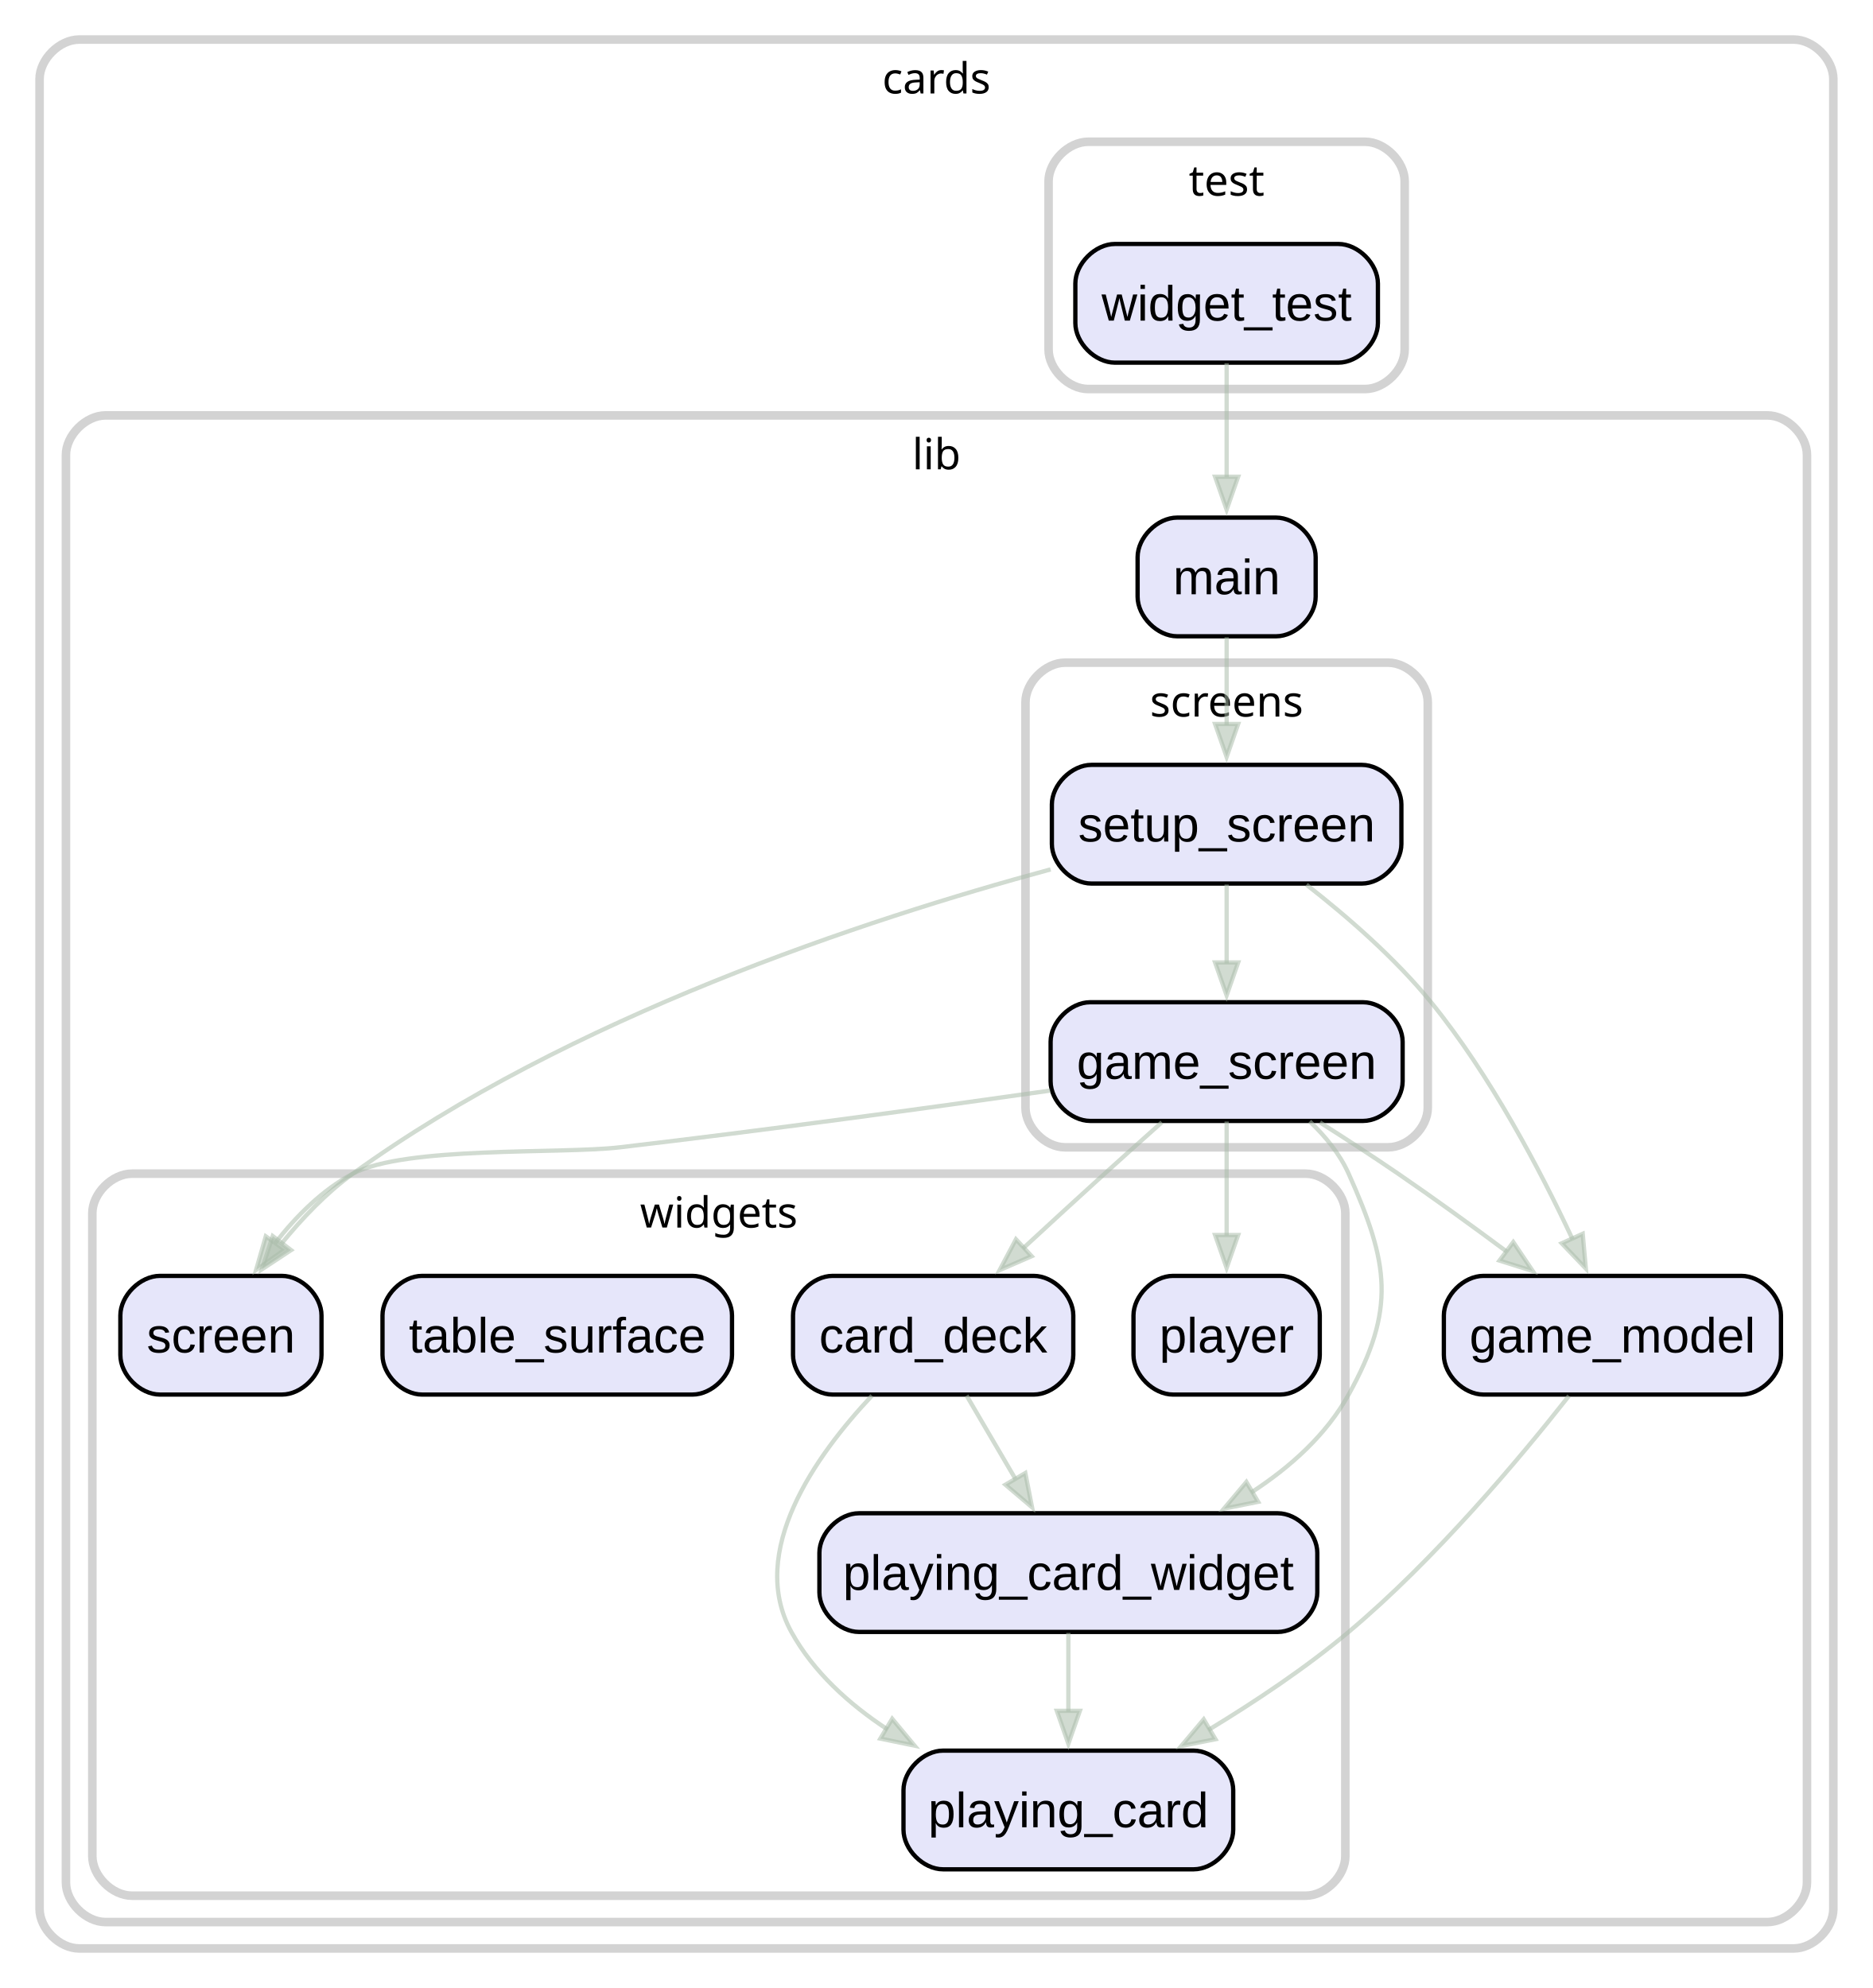
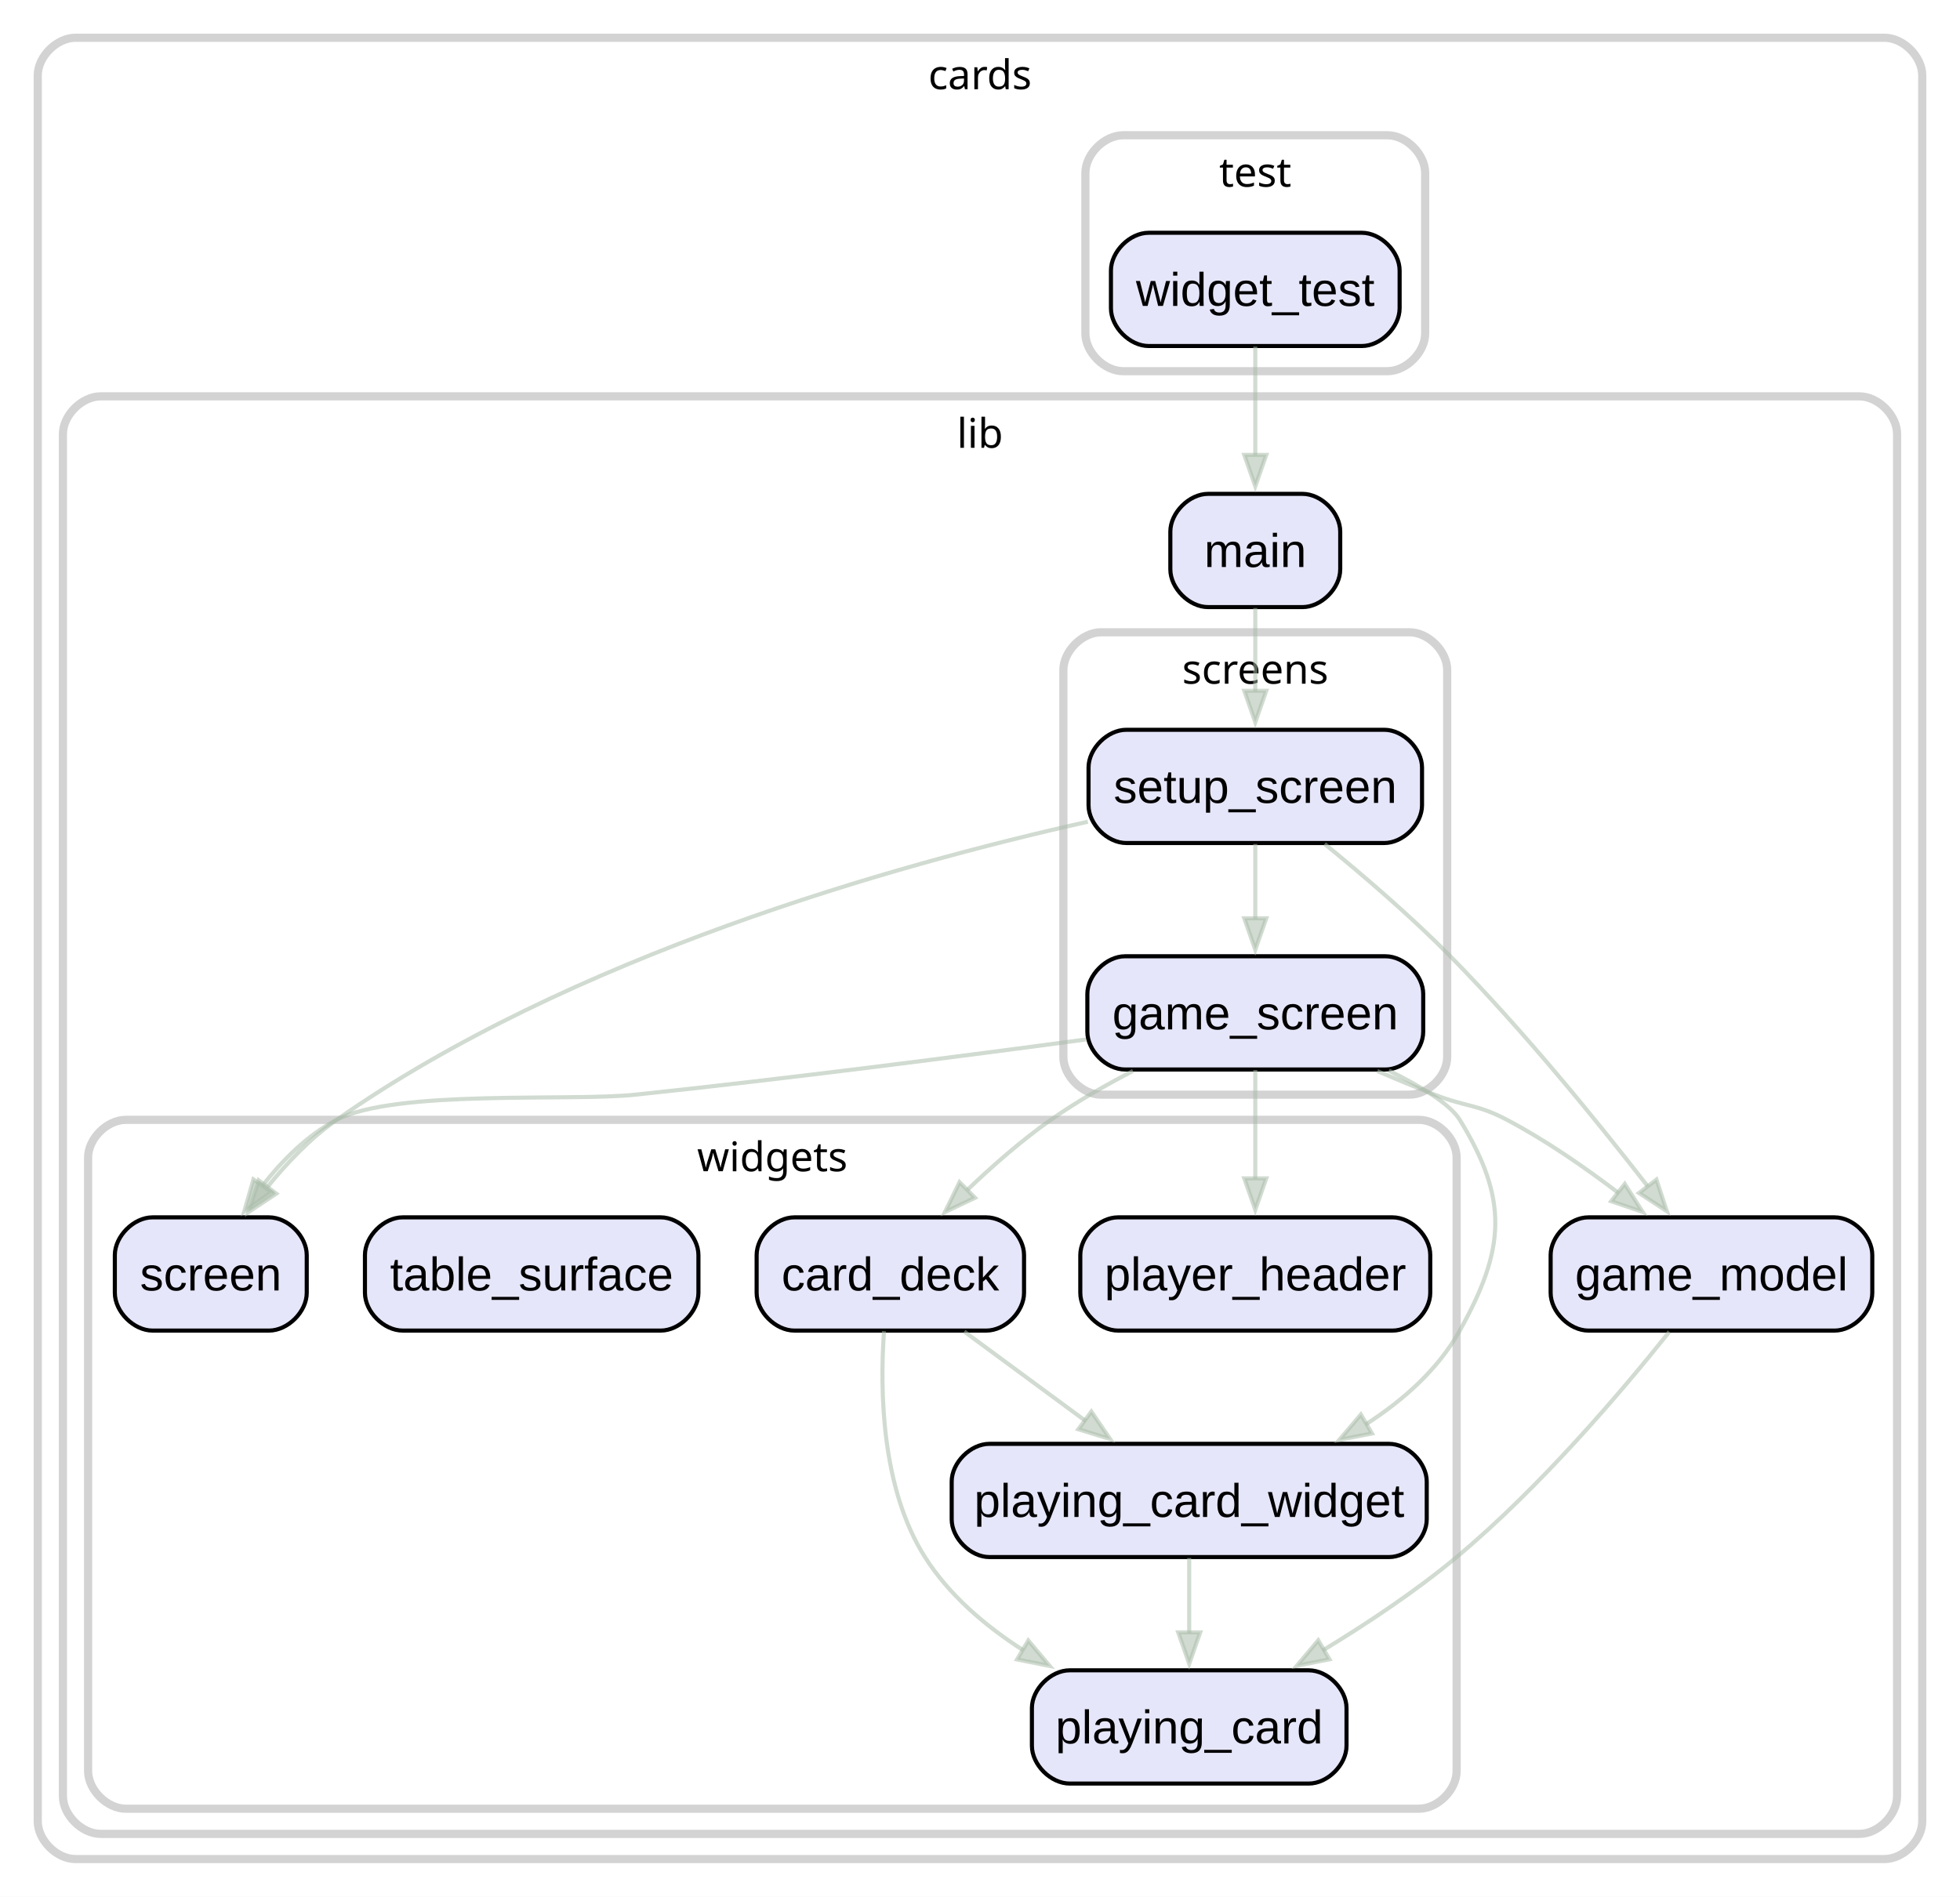
- <svg xmlns="http://www.w3.org/2000/svg" width="568pt" height="603pt" viewBox="0.00 0.00 568.00 603.00">
+ <svg xmlns="http://www.w3.org/2000/svg" width="623pt" height="603pt" viewBox="0.00 0.00 623.00 603.00">
  <g id="graph0" class="graph" transform="scale(1 1) rotate(0) translate(4 599)">
-     <polygon fill="white" stroke="none" points="-4,4 -4,-599 564,-599 564,4 -4,4" />
+     <polygon fill="white" stroke="none" points="-4,4 -4,-599 619,-599 619,4 -4,4" />
    <g id="clust1" class="cluster">
-       <path fill="none" stroke="lightgray" stroke-width="2.6" d="M20,-8C20,-8 540,-8 540,-8 546,-8 552,-14 552,-20 552,-20 552,-575 552,-575 552,-581 546,-587 540,-587 540,-587 20,-587 20,-587 14,-587 8,-581 8,-575 8,-575 8,-20 8,-20 8,-14 14,-8 20,-8" />
-       <text text-anchor="middle" x="280" y="-570.65" font-family="Arial Black" font-size="13.00">cards</text>
+       <path fill="none" stroke="lightgray" stroke-width="2.6" d="M20,-8C20,-8 595,-8 595,-8 601,-8 607,-14 607,-20 607,-20 607,-575 607,-575 607,-581 601,-587 595,-587 595,-587 20,-587 20,-587 14,-587 8,-581 8,-575 8,-575 8,-20 8,-20 8,-14 14,-8 20,-8" />
+       <text text-anchor="middle" x="307.5" y="-570.65" font-family="Arial Black" font-size="13.00">cards</text>
    </g>
    <g id="clust2" class="cluster">
-       <path fill="none" stroke="lightgray" stroke-width="2.6" d="M326,-481C326,-481 410,-481 410,-481 416,-481 422,-487 422,-493 422,-493 422,-544 422,-544 422,-550 416,-556 410,-556 410,-556 326,-556 326,-556 320,-556 314,-550 314,-544 314,-544 314,-493 314,-493 314,-487 320,-481 326,-481" />
-       <text text-anchor="middle" x="368" y="-539.65" font-family="Arial Black" font-size="13.00">test</text>
+       <path fill="none" stroke="lightgray" stroke-width="2.6" d="M353,-481C353,-481 437,-481 437,-481 443,-481 449,-487 449,-493 449,-493 449,-544 449,-544 449,-550 443,-556 437,-556 437,-556 353,-556 353,-556 347,-556 341,-550 341,-544 341,-544 341,-493 341,-493 341,-487 347,-481 353,-481" />
+       <text text-anchor="middle" x="395" y="-539.65" font-family="Arial Black" font-size="13.00">test</text>
    </g>
    <g id="clust3" class="cluster">
-       <path fill="none" stroke="lightgray" stroke-width="2.6" d="M28,-16C28,-16 532,-16 532,-16 538,-16 544,-22 544,-28 544,-28 544,-461 544,-461 544,-467 538,-473 532,-473 532,-473 28,-473 28,-473 22,-473 16,-467 16,-461 16,-461 16,-28 16,-28 16,-22 22,-16 28,-16" />
-       <text text-anchor="middle" x="280" y="-456.65" font-family="Arial Black" font-size="13.00">lib</text>
+       <path fill="none" stroke="lightgray" stroke-width="2.6" d="M28,-16C28,-16 587,-16 587,-16 593,-16 599,-22 599,-28 599,-28 599,-461 599,-461 599,-467 593,-473 587,-473 587,-473 28,-473 28,-473 22,-473 16,-467 16,-461 16,-461 16,-28 16,-28 16,-22 22,-16 28,-16" />
+       <text text-anchor="middle" x="307.5" y="-456.65" font-family="Arial Black" font-size="13.00">lib</text>
    </g>
    <g id="clust4" class="cluster">
-       <path fill="none" stroke="lightgray" stroke-width="2.6" d="M319,-251C319,-251 417,-251 417,-251 423,-251 429,-257 429,-263 429,-263 429,-386 429,-386 429,-392 423,-398 417,-398 417,-398 319,-398 319,-398 313,-398 307,-392 307,-386 307,-386 307,-263 307,-263 307,-257 313,-251 319,-251" />
-       <text text-anchor="middle" x="368" y="-381.65" font-family="Arial Black" font-size="13.00">screens</text>
+       <path fill="none" stroke="lightgray" stroke-width="2.6" d="M346,-251C346,-251 444,-251 444,-251 450,-251 456,-257 456,-263 456,-263 456,-386 456,-386 456,-392 450,-398 444,-398 444,-398 346,-398 346,-398 340,-398 334,-392 334,-386 334,-386 334,-263 334,-263 334,-257 340,-251 346,-251" />
+       <text text-anchor="middle" x="395" y="-381.65" font-family="Arial Black" font-size="13.00">screens</text>
    </g>
    <g id="clust5" class="cluster">
-       <path fill="none" stroke="lightgray" stroke-width="2.6" d="M36,-24C36,-24 392,-24 392,-24 398,-24 404,-30 404,-36 404,-36 404,-231 404,-231 404,-237 398,-243 392,-243 392,-243 36,-243 36,-243 30,-243 24,-237 24,-231 24,-231 24,-36 24,-36 24,-30 30,-24 36,-24" />
-       <text text-anchor="middle" x="214" y="-226.65" font-family="Arial Black" font-size="13.00">widgets</text>
+       <path fill="none" stroke="lightgray" stroke-width="2.6" d="M36,-24C36,-24 447,-24 447,-24 453,-24 459,-30 459,-36 459,-36 459,-231 459,-231 459,-237 453,-243 447,-243 447,-243 36,-243 36,-243 30,-243 24,-237 24,-231 24,-231 24,-36 24,-36 24,-30 30,-24 36,-24" />
+       <text text-anchor="middle" x="241.5" y="-226.65" font-family="Arial Black" font-size="13.00">widgets</text>
    </g>
    <g id="node1" class="node">
-       <path fill="Lavender" stroke="black" stroke-width="1.3" d="M401.88,-525C401.88,-525 334.12,-525 334.12,-525 328.12,-525 322.12,-519 322.12,-513 322.12,-513 322.12,-501 322.12,-501 322.12,-495 328.12,-489 334.12,-489 334.12,-489 401.88,-489 401.88,-489 407.88,-489 413.88,-495 413.88,-501 413.88,-501 413.88,-513 413.88,-513 413.88,-519 407.88,-525 401.88,-525" />
-       <text text-anchor="middle" x="368" y="-501.75" font-family="Arial" font-size="15.00">widget_test</text>
+       <path fill="Lavender" stroke="black" stroke-width="1.3" d="M428.88,-525C428.88,-525 361.12,-525 361.12,-525 355.12,-525 349.12,-519 349.12,-513 349.12,-513 349.12,-501 349.12,-501 349.12,-495 355.12,-489 361.12,-489 361.12,-489 428.88,-489 428.88,-489 434.88,-489 440.88,-495 440.88,-501 440.88,-501 440.88,-513 440.88,-513 440.88,-519 434.88,-525 428.88,-525" />
+       <text text-anchor="middle" x="395" y="-501.75" font-family="Arial" font-size="15.00">widget_test</text>
    </g>
    <g id="node5" class="node">
-       <path fill="Lavender" stroke="black" stroke-width="1.3" d="M383,-442C383,-442 353,-442 353,-442 347,-442 341,-436 341,-430 341,-430 341,-418 341,-418 341,-412 347,-406 353,-406 353,-406 383,-406 383,-406 389,-406 395,-412 395,-418 395,-418 395,-430 395,-430 395,-436 389,-442 383,-442" />
-       <text text-anchor="middle" x="368" y="-418.75" font-family="Arial" font-size="15.00">main</text>
+       <path fill="Lavender" stroke="black" stroke-width="1.3" d="M410,-442C410,-442 380,-442 380,-442 374,-442 368,-436 368,-430 368,-430 368,-418 368,-418 368,-412 374,-406 380,-406 380,-406 410,-406 410,-406 416,-406 422,-412 422,-418 422,-418 422,-430 422,-430 422,-436 416,-442 410,-442" />
+       <text text-anchor="middle" x="395" y="-418.75" font-family="Arial" font-size="15.00">main</text>
    </g>
    <g id="edge1" class="edge">
-       <path fill="none" stroke="#aabbaa" stroke-width="1.3" stroke-opacity="0.533" d="M368,-488.82C368,-478.8 368,-465.88 368,-454.29" />
-       <polygon fill="#aabbaa" fill-opacity="0.533" stroke="#aabbaa" stroke-width="1.3" stroke-opacity="0.533" points="371.5,-454.4 368,-444.4 364.5,-454.4 371.5,-454.4" />
+       <path fill="none" stroke="#aabbaa" stroke-width="1.3" stroke-opacity="0.533" d="M395,-488.82C395,-478.8 395,-465.88 395,-454.29" />
+       <polygon fill="#aabbaa" fill-opacity="0.533" stroke="#aabbaa" stroke-width="1.3" stroke-opacity="0.533" points="398.5,-454.4 395,-444.4 391.5,-454.4 398.5,-454.4" />
    </g>
    <g id="node2" class="node">
-       <path fill="Lavender" stroke="black" stroke-width="1.3" d="M524.12,-212C524.12,-212 445.88,-212 445.88,-212 439.88,-212 433.88,-206 433.88,-200 433.88,-200 433.88,-188 433.88,-188 433.88,-182 439.88,-176 445.88,-176 445.88,-176 524.12,-176 524.12,-176 530.12,-176 536.12,-182 536.12,-188 536.12,-188 536.12,-200 536.12,-200 536.12,-206 530.12,-212 524.12,-212" />
-       <text text-anchor="middle" x="485" y="-188.75" font-family="Arial" font-size="15.00">game_model</text>
+       <path fill="Lavender" stroke="black" stroke-width="1.3" d="M579.12,-212C579.12,-212 500.88,-212 500.88,-212 494.88,-212 488.88,-206 488.88,-200 488.88,-200 488.88,-188 488.88,-188 488.88,-182 494.88,-176 500.88,-176 500.88,-176 579.12,-176 579.12,-176 585.12,-176 591.12,-182 591.12,-188 591.12,-188 591.12,-200 591.12,-200 591.12,-206 585.12,-212 579.12,-212" />
+       <text text-anchor="middle" x="540" y="-188.75" font-family="Arial" font-size="15.00">game_model</text>
    </g>
-     <g id="node10" class="node">
-       <path fill="Lavender" stroke="black" stroke-width="1.3" d="M358,-68C358,-68 282,-68 282,-68 276,-68 270,-62 270,-56 270,-56 270,-44 270,-44 270,-38 276,-32 282,-32 282,-32 358,-32 358,-32 364,-32 370,-38 370,-44 370,-44 370,-56 370,-56 370,-62 364,-68 358,-68" />
-       <text text-anchor="middle" x="320" y="-44.75" font-family="Arial" font-size="15.00">playing_card</text>
+     <g id="node9" class="node">
+       <path fill="Lavender" stroke="black" stroke-width="1.3" d="M412,-68C412,-68 336,-68 336,-68 330,-68 324,-62 324,-56 324,-56 324,-44 324,-44 324,-38 330,-32 336,-32 336,-32 412,-32 412,-32 418,-32 424,-38 424,-44 424,-44 424,-56 424,-56 424,-62 418,-68 412,-68" />
+       <text text-anchor="middle" x="374" y="-44.75" font-family="Arial" font-size="15.00">playing_card</text>
    </g>
    <g id="edge2" class="edge">
-       <path fill="none" stroke="#aabbaa" stroke-width="1.3" stroke-opacity="0.533" d="M471.82,-175.61C456.9,-156.64 431.26,-126.03 405,-104 392.03,-93.12 376.63,-82.85 362.52,-74.29" />
-       <polygon fill="#aabbaa" fill-opacity="0.533" stroke="#aabbaa" stroke-width="1.3" stroke-opacity="0.533" points="364.62,-71.47 354.23,-69.39 361.05,-77.49 364.62,-71.47" />
+       <path fill="none" stroke="#aabbaa" stroke-width="1.3" stroke-opacity="0.533" d="M526.61,-175.63C511.47,-156.67 485.48,-126.08 459,-104 445.99,-93.16 430.59,-82.89 416.48,-74.34" />
+       <polygon fill="#aabbaa" fill-opacity="0.533" stroke="#aabbaa" stroke-width="1.3" stroke-opacity="0.533" points="418.58,-71.51 408.19,-69.43 415.01,-77.54 418.58,-71.51" />
    </g>
    <g id="node3" class="node">
-       <path fill="Lavender" stroke="black" stroke-width="1.3" d="M409.38,-295C409.38,-295 326.62,-295 326.62,-295 320.62,-295 314.62,-289 314.62,-283 314.62,-283 314.62,-271 314.62,-271 314.62,-265 320.62,-259 326.62,-259 326.62,-259 409.38,-259 409.38,-259 415.38,-259 421.38,-265 421.38,-271 421.38,-271 421.38,-283 421.38,-283 421.38,-289 415.38,-295 409.38,-295" />
-       <text text-anchor="middle" x="368" y="-271.75" font-family="Arial" font-size="15.00">game_screen</text>
+       <path fill="Lavender" stroke="black" stroke-width="1.3" d="M436.38,-295C436.38,-295 353.62,-295 353.62,-295 347.62,-295 341.62,-289 341.62,-283 341.62,-283 341.62,-271 341.62,-271 341.62,-265 347.62,-259 353.62,-259 353.62,-259 436.38,-259 436.38,-259 442.38,-259 448.38,-265 448.38,-271 448.38,-271 448.38,-283 448.38,-283 448.38,-289 442.38,-295 436.38,-295" />
+       <text text-anchor="middle" x="395" y="-271.75" font-family="Arial" font-size="15.00">game_screen</text>
    </g>
    <g id="edge7" class="edge">
-       <path fill="none" stroke="#aabbaa" stroke-width="1.3" stroke-opacity="0.533" d="M396.3,-258.55C404.06,-253.63 412.41,-248.2 420,-243 430.87,-235.55 442.52,-227.1 452.91,-219.39" />
-       <polygon fill="#aabbaa" fill-opacity="0.533" stroke="#aabbaa" stroke-width="1.3" stroke-opacity="0.533" points="454.93,-222.25 460.85,-213.46 450.74,-216.64 454.93,-222.25" />
+       <path fill="none" stroke="#aabbaa" stroke-width="1.3" stroke-opacity="0.533" d="M433.77,-258.51C439.84,-255.91 446.07,-253.33 452,-251 462.07,-247.05 465.43,-248.05 475,-243 487.25,-236.54 499.73,-227.91 510.43,-219.76" />
+       <polygon fill="#aabbaa" fill-opacity="0.533" stroke="#aabbaa" stroke-width="1.3" stroke-opacity="0.533" points="512.45,-222.63 518.15,-213.7 508.12,-217.12 512.45,-222.63" />
    </g>
    <g id="node6" class="node">
-       <path fill="Lavender" stroke="black" stroke-width="1.3" d="M383.5,-140C383.5,-140 256.5,-140 256.5,-140 250.5,-140 244.5,-134 244.5,-128 244.5,-128 244.5,-116 244.5,-116 244.5,-110 250.5,-104 256.5,-104 256.5,-104 383.5,-104 383.5,-104 389.5,-104 395.5,-110 395.5,-116 395.5,-116 395.5,-128 395.5,-128 395.5,-134 389.5,-140 383.5,-140" />
-       <text text-anchor="middle" x="320" y="-116.75" font-family="Arial" font-size="15.00">playing_card_widget</text>
+       <path fill="Lavender" stroke="black" stroke-width="1.3" d="M437.5,-140C437.5,-140 310.5,-140 310.5,-140 304.5,-140 298.5,-134 298.5,-128 298.5,-128 298.5,-116 298.5,-116 298.5,-110 304.5,-104 310.5,-104 310.5,-104 437.5,-104 437.5,-104 443.5,-104 449.5,-110 449.5,-116 449.5,-116 449.5,-128 449.5,-128 449.5,-134 443.5,-140 437.5,-140" />
+       <text text-anchor="middle" x="374" y="-116.75" font-family="Arial" font-size="15.00">playing_card_widget</text>
    </g>
    <g id="edge5" class="edge">
-       <path fill="none" stroke="#aabbaa" stroke-width="1.3" stroke-opacity="0.533" d="M393.19,-258.85C397.98,-254.3 402.33,-248.97 405,-243 417.18,-215.83 419.45,-202.04 405,-176 398.21,-163.76 387.29,-153.98 375.51,-146.32" />
-       <polygon fill="#aabbaa" fill-opacity="0.533" stroke="#aabbaa" stroke-width="1.3" stroke-opacity="0.533" points="377.56,-143.47 367.17,-141.38 373.99,-149.49 377.56,-143.47" />
+       <path fill="none" stroke="#aabbaa" stroke-width="1.3" stroke-opacity="0.533" d="M437.45,-258.66C447.9,-253.5 456.99,-247.91 460,-243 475.58,-217.62 474.52,-202 460,-176 453.12,-163.68 442.07,-153.87 430.15,-146.2" />
+       <polygon fill="#aabbaa" fill-opacity="0.533" stroke="#aabbaa" stroke-width="1.3" stroke-opacity="0.533" points="432.1,-143.29 421.7,-141.26 428.56,-149.33 432.1,-143.29" />
    </g>
    <g id="node7" class="node">
      <path fill="Lavender" stroke="black" stroke-width="1.3" d="M309.5,-212C309.5,-212 248.5,-212 248.5,-212 242.5,-212 236.5,-206 236.5,-200 236.5,-200 236.5,-188 236.5,-188 236.5,-182 242.5,-176 248.5,-176 248.5,-176 309.5,-176 309.5,-176 315.5,-176 321.5,-182 321.5,-188 321.5,-188 321.5,-200 321.5,-200 321.5,-206 315.5,-212 309.5,-212" />
      <text text-anchor="middle" x="279" y="-188.75" font-family="Arial" font-size="15.00">card_deck</text>
    </g>
    <g id="edge3" class="edge">
-       <path fill="none" stroke="#aabbaa" stroke-width="1.3" stroke-opacity="0.533" d="M348.36,-258.59C342.73,-253.58 336.61,-248.09 331,-243 322.93,-235.68 314.22,-227.68 306.27,-220.34" />
-       <polygon fill="#aabbaa" fill-opacity="0.533" stroke="#aabbaa" stroke-width="1.3" stroke-opacity="0.533" points="308.86,-217.97 299.15,-213.74 304.11,-223.1 308.86,-217.97" />
+       <path fill="none" stroke="#aabbaa" stroke-width="1.3" stroke-opacity="0.533" d="M356.14,-258.55C347.27,-253.96 338.08,-248.67 330,-243 320.75,-236.5 311.49,-228.39 303.45,-220.69" />
+       <polygon fill="#aabbaa" fill-opacity="0.533" stroke="#aabbaa" stroke-width="1.3" stroke-opacity="0.533" points="305.92,-218.22 296.35,-213.67 301,-223.19 305.92,-218.22" />
    </g>
-     <g id="node9" class="node">
-       <path fill="Lavender" stroke="black" stroke-width="1.3" d="M384.25,-212C384.25,-212 351.75,-212 351.75,-212 345.75,-212 339.75,-206 339.75,-200 339.75,-200 339.75,-188 339.75,-188 339.75,-182 345.75,-176 351.75,-176 351.75,-176 384.25,-176 384.25,-176 390.25,-176 396.25,-182 396.25,-188 396.25,-188 396.25,-200 396.25,-200 396.25,-206 390.25,-212 384.25,-212" />
-       <text text-anchor="middle" x="368" y="-188.75" font-family="Arial" font-size="15.00">player</text>
-     </g>
-     <g id="edge4" class="edge">
-       <path fill="none" stroke="#aabbaa" stroke-width="1.3" stroke-opacity="0.533" d="M368,-258.82C368,-248.8 368,-235.88 368,-224.29" />
-       <polygon fill="#aabbaa" fill-opacity="0.533" stroke="#aabbaa" stroke-width="1.3" stroke-opacity="0.533" points="371.5,-224.4 368,-214.4 364.5,-224.4 371.5,-224.4" />
-     </g>
-     <g id="node11" class="node">
+     <g id="node10" class="node">
      <path fill="Lavender" stroke="black" stroke-width="1.3" d="M81.5,-212C81.5,-212 44.5,-212 44.5,-212 38.5,-212 32.5,-206 32.5,-200 32.5,-200 32.5,-188 32.5,-188 32.5,-182 38.5,-176 44.5,-176 44.5,-176 81.5,-176 81.5,-176 87.5,-176 93.5,-182 93.5,-188 93.5,-188 93.5,-200 93.5,-200 93.5,-206 87.5,-212 81.5,-212" />
      <text text-anchor="middle" x="63" y="-188.75" font-family="Arial" font-size="15.00">screen</text>
    </g>
    <g id="edge6" class="edge">
-       <path fill="none" stroke="#aabbaa" stroke-width="1.3" stroke-opacity="0.533" d="M314.52,-268.21C277.84,-262.99 228.03,-256.16 184,-251 166.04,-248.89 118.98,-251.47 103,-243 93.73,-238.09 85.76,-230.04 79.43,-221.93" />
-       <polygon fill="#aabbaa" fill-opacity="0.533" stroke="#aabbaa" stroke-width="1.3" stroke-opacity="0.533" points="82.31,-219.94 73.67,-213.81 76.6,-223.99 82.31,-219.94" />
+       <path fill="none" stroke="#aabbaa" stroke-width="1.3" stroke-opacity="0.533" d="M341.14,-268.54C301.58,-263.22 246.51,-256.12 198,-251 176.93,-248.78 121.79,-252.78 103,-243 93.7,-238.16 85.72,-230.12 79.38,-222" />
+       <polygon fill="#aabbaa" fill-opacity="0.533" stroke="#aabbaa" stroke-width="1.3" stroke-opacity="0.533" points="82.27,-220.02 73.64,-213.87 76.55,-224.06 82.27,-220.02" />
+     </g>
+     <g id="node11" class="node">
+       <path fill="Lavender" stroke="black" stroke-width="1.3" d="M438.62,-212C438.62,-212 351.38,-212 351.38,-212 345.38,-212 339.38,-206 339.38,-200 339.38,-200 339.38,-188 339.38,-188 339.38,-182 345.38,-176 351.38,-176 351.38,-176 438.62,-176 438.62,-176 444.62,-176 450.62,-182 450.62,-188 450.62,-188 450.62,-200 450.62,-200 450.62,-206 444.62,-212 438.62,-212" />
+       <text text-anchor="middle" x="395" y="-188.75" font-family="Arial" font-size="15.00">player_header</text>
+     </g>
+     <g id="edge4" class="edge">
+       <path fill="none" stroke="#aabbaa" stroke-width="1.3" stroke-opacity="0.533" d="M395,-258.82C395,-248.8 395,-235.88 395,-224.29" />
+       <polygon fill="#aabbaa" fill-opacity="0.533" stroke="#aabbaa" stroke-width="1.3" stroke-opacity="0.533" points="398.5,-224.4 395,-214.4 391.5,-224.4 398.5,-224.4" />
    </g>
    <g id="node4" class="node">
-       <path fill="Lavender" stroke="black" stroke-width="1.3" d="M409,-367C409,-367 327,-367 327,-367 321,-367 315,-361 315,-355 315,-355 315,-343 315,-343 315,-337 321,-331 327,-331 327,-331 409,-331 409,-331 415,-331 421,-337 421,-343 421,-343 421,-355 421,-355 421,-361 415,-367 409,-367" />
-       <text text-anchor="middle" x="368" y="-343.75" font-family="Arial" font-size="15.00">setup_screen</text>
+       <path fill="Lavender" stroke="black" stroke-width="1.3" d="M436,-367C436,-367 354,-367 354,-367 348,-367 342,-361 342,-355 342,-355 342,-343 342,-343 342,-337 348,-331 354,-331 354,-331 436,-331 436,-331 442,-331 448,-337 448,-343 448,-343 448,-355 448,-355 448,-361 442,-367 436,-367" />
+       <text text-anchor="middle" x="395" y="-343.75" font-family="Arial" font-size="15.00">setup_screen</text>
    </g>
    <g id="edge8" class="edge">
-       <path fill="none" stroke="#aabbaa" stroke-width="1.3" stroke-opacity="0.533" d="M392.21,-330.65C404.5,-321.06 419.09,-308.4 430,-295 447.94,-272.96 463.04,-244.22 472.86,-223.21" />
-       <polygon fill="#aabbaa" fill-opacity="0.533" stroke="#aabbaa" stroke-width="1.3" stroke-opacity="0.533" points="475.99,-224.77 476.94,-214.22 469.62,-221.88 475.99,-224.77" />
+       <path fill="none" stroke="#aabbaa" stroke-width="1.3" stroke-opacity="0.533" d="M417.04,-330.71C429.26,-320.75 444.48,-307.71 457,-295 480,-271.66 503.62,-242.62 519.75,-221.86" />
+       <polygon fill="#aabbaa" fill-opacity="0.533" stroke="#aabbaa" stroke-width="1.3" stroke-opacity="0.533" points="522.51,-224.01 525.83,-213.95 516.96,-219.74 522.51,-224.01" />
    </g>
    <g id="edge9" class="edge">
-       <path fill="none" stroke="#aabbaa" stroke-width="1.3" stroke-opacity="0.533" d="M368,-330.7C368,-323.49 368,-314.93 368,-306.82" />
-       <polygon fill="#aabbaa" fill-opacity="0.533" stroke="#aabbaa" stroke-width="1.3" stroke-opacity="0.533" points="371.5,-307.07 368,-297.07 364.5,-307.07 371.5,-307.07" />
+       <path fill="none" stroke="#aabbaa" stroke-width="1.3" stroke-opacity="0.533" d="M395,-330.7C395,-323.49 395,-314.93 395,-306.82" />
+       <polygon fill="#aabbaa" fill-opacity="0.533" stroke="#aabbaa" stroke-width="1.3" stroke-opacity="0.533" points="398.5,-307.07 395,-297.07 391.5,-307.07 398.5,-307.07" />
    </g>
    <g id="edge10" class="edge">
-       <path fill="none" stroke="#aabbaa" stroke-width="1.3" stroke-opacity="0.533" d="M314.62,-335.3C258.18,-320.03 168.44,-290.38 103,-243 94.97,-237.19 87.57,-229.4 81.38,-221.8" />
-       <polygon fill="#aabbaa" fill-opacity="0.533" stroke="#aabbaa" stroke-width="1.3" stroke-opacity="0.533" points="84.27,-219.82 75.42,-213.99 78.71,-224.06 84.27,-219.82" />
+       <path fill="none" stroke="#aabbaa" stroke-width="1.3" stroke-opacity="0.533" d="M341.77,-337.77C280.04,-323.98 177.26,-294.97 103,-243 94.75,-237.23 87.23,-229.33 80.98,-221.61" />
+       <polygon fill="#aabbaa" fill-opacity="0.533" stroke="#aabbaa" stroke-width="1.3" stroke-opacity="0.533" points="83.81,-219.54 74.99,-213.67 78.22,-223.76 83.81,-219.54" />
    </g>
    <g id="edge11" class="edge">
-       <path fill="none" stroke="#aabbaa" stroke-width="1.3" stroke-opacity="0.533" d="M368,-405.7C368,-397.76 368,-388.12 368,-379.11" />
-       <polygon fill="#aabbaa" fill-opacity="0.533" stroke="#aabbaa" stroke-width="1.3" stroke-opacity="0.533" points="371.5,-379.4 368,-369.4 364.5,-379.4 371.5,-379.4" />
+       <path fill="none" stroke="#aabbaa" stroke-width="1.3" stroke-opacity="0.533" d="M395,-405.7C395,-397.76 395,-388.12 395,-379.11" />
+       <polygon fill="#aabbaa" fill-opacity="0.533" stroke="#aabbaa" stroke-width="1.3" stroke-opacity="0.533" points="398.5,-379.4 395,-369.4 391.5,-379.4 398.5,-379.4" />
    </g>
    <g id="edge12" class="edge">
-       <path fill="none" stroke="#aabbaa" stroke-width="1.3" stroke-opacity="0.533" d="M320,-103.7C320,-96.49 320,-87.93 320,-79.82" />
-       <polygon fill="#aabbaa" fill-opacity="0.533" stroke="#aabbaa" stroke-width="1.3" stroke-opacity="0.533" points="323.5,-80.07 320,-70.07 316.5,-80.07 323.5,-80.07" />
+       <path fill="none" stroke="#aabbaa" stroke-width="1.3" stroke-opacity="0.533" d="M374,-103.7C374,-96.49 374,-87.93 374,-79.82" />
+       <polygon fill="#aabbaa" fill-opacity="0.533" stroke="#aabbaa" stroke-width="1.3" stroke-opacity="0.533" points="377.5,-80.07 374,-70.07 370.5,-80.07 377.5,-80.07" />
    </g>
    <g id="edge14" class="edge">
-       <path fill="none" stroke="#aabbaa" stroke-width="1.3" stroke-opacity="0.533" d="M289.13,-175.7C293.6,-168.07 298.96,-158.92 303.95,-150.4" />
-       <polygon fill="#aabbaa" fill-opacity="0.533" stroke="#aabbaa" stroke-width="1.3" stroke-opacity="0.533" points="306.95,-152.2 308.99,-141.8 300.91,-148.66 306.95,-152.2" />
+       <path fill="none" stroke="#aabbaa" stroke-width="1.3" stroke-opacity="0.533" d="M302.48,-175.7C314.13,-167.11 328.39,-156.61 341.11,-147.24" />
+       <polygon fill="#aabbaa" fill-opacity="0.533" stroke="#aabbaa" stroke-width="1.3" stroke-opacity="0.533" points="342.9,-150.26 348.87,-141.51 338.75,-144.63 342.9,-150.26" />
    </g>
    <g id="edge13" class="edge">
-       <path fill="none" stroke="#aabbaa" stroke-width="1.3" stroke-opacity="0.533" d="M260.44,-175.66C243.36,-157.52 222.58,-128.34 236,-104 242.7,-91.85 253.49,-82.1 265.13,-74.44" />
-       <polygon fill="#aabbaa" fill-opacity="0.533" stroke="#aabbaa" stroke-width="1.3" stroke-opacity="0.533" points="266.58,-77.66 273.36,-69.51 262.98,-71.65 266.58,-77.66" />
+       <path fill="none" stroke="#aabbaa" stroke-width="1.3" stroke-opacity="0.533" d="M276.99,-175.83C275.64,-156.77 276.15,-125.82 290,-104 297.65,-91.94 309.14,-82.14 321.19,-74.4" />
+       <polygon fill="#aabbaa" fill-opacity="0.533" stroke="#aabbaa" stroke-width="1.3" stroke-opacity="0.533" points="322.85,-77.48 329.67,-69.37 319.28,-71.46 322.85,-77.48" />
    </g>
    <g id="node8" class="node">
      <path fill="Lavender" stroke="black" stroke-width="1.3" d="M206,-212C206,-212 124,-212 124,-212 118,-212 112,-206 112,-200 112,-200 112,-188 112,-188 112,-182 118,-176 124,-176 124,-176 206,-176 206,-176 212,-176 218,-182 218,-188 218,-188 218,-200 218,-200 218,-206 212,-212 206,-212" />
      <text text-anchor="middle" x="165" y="-188.75" font-family="Arial" font-size="15.00">table_surface</text>
    </g>
  </g>
</svg>
